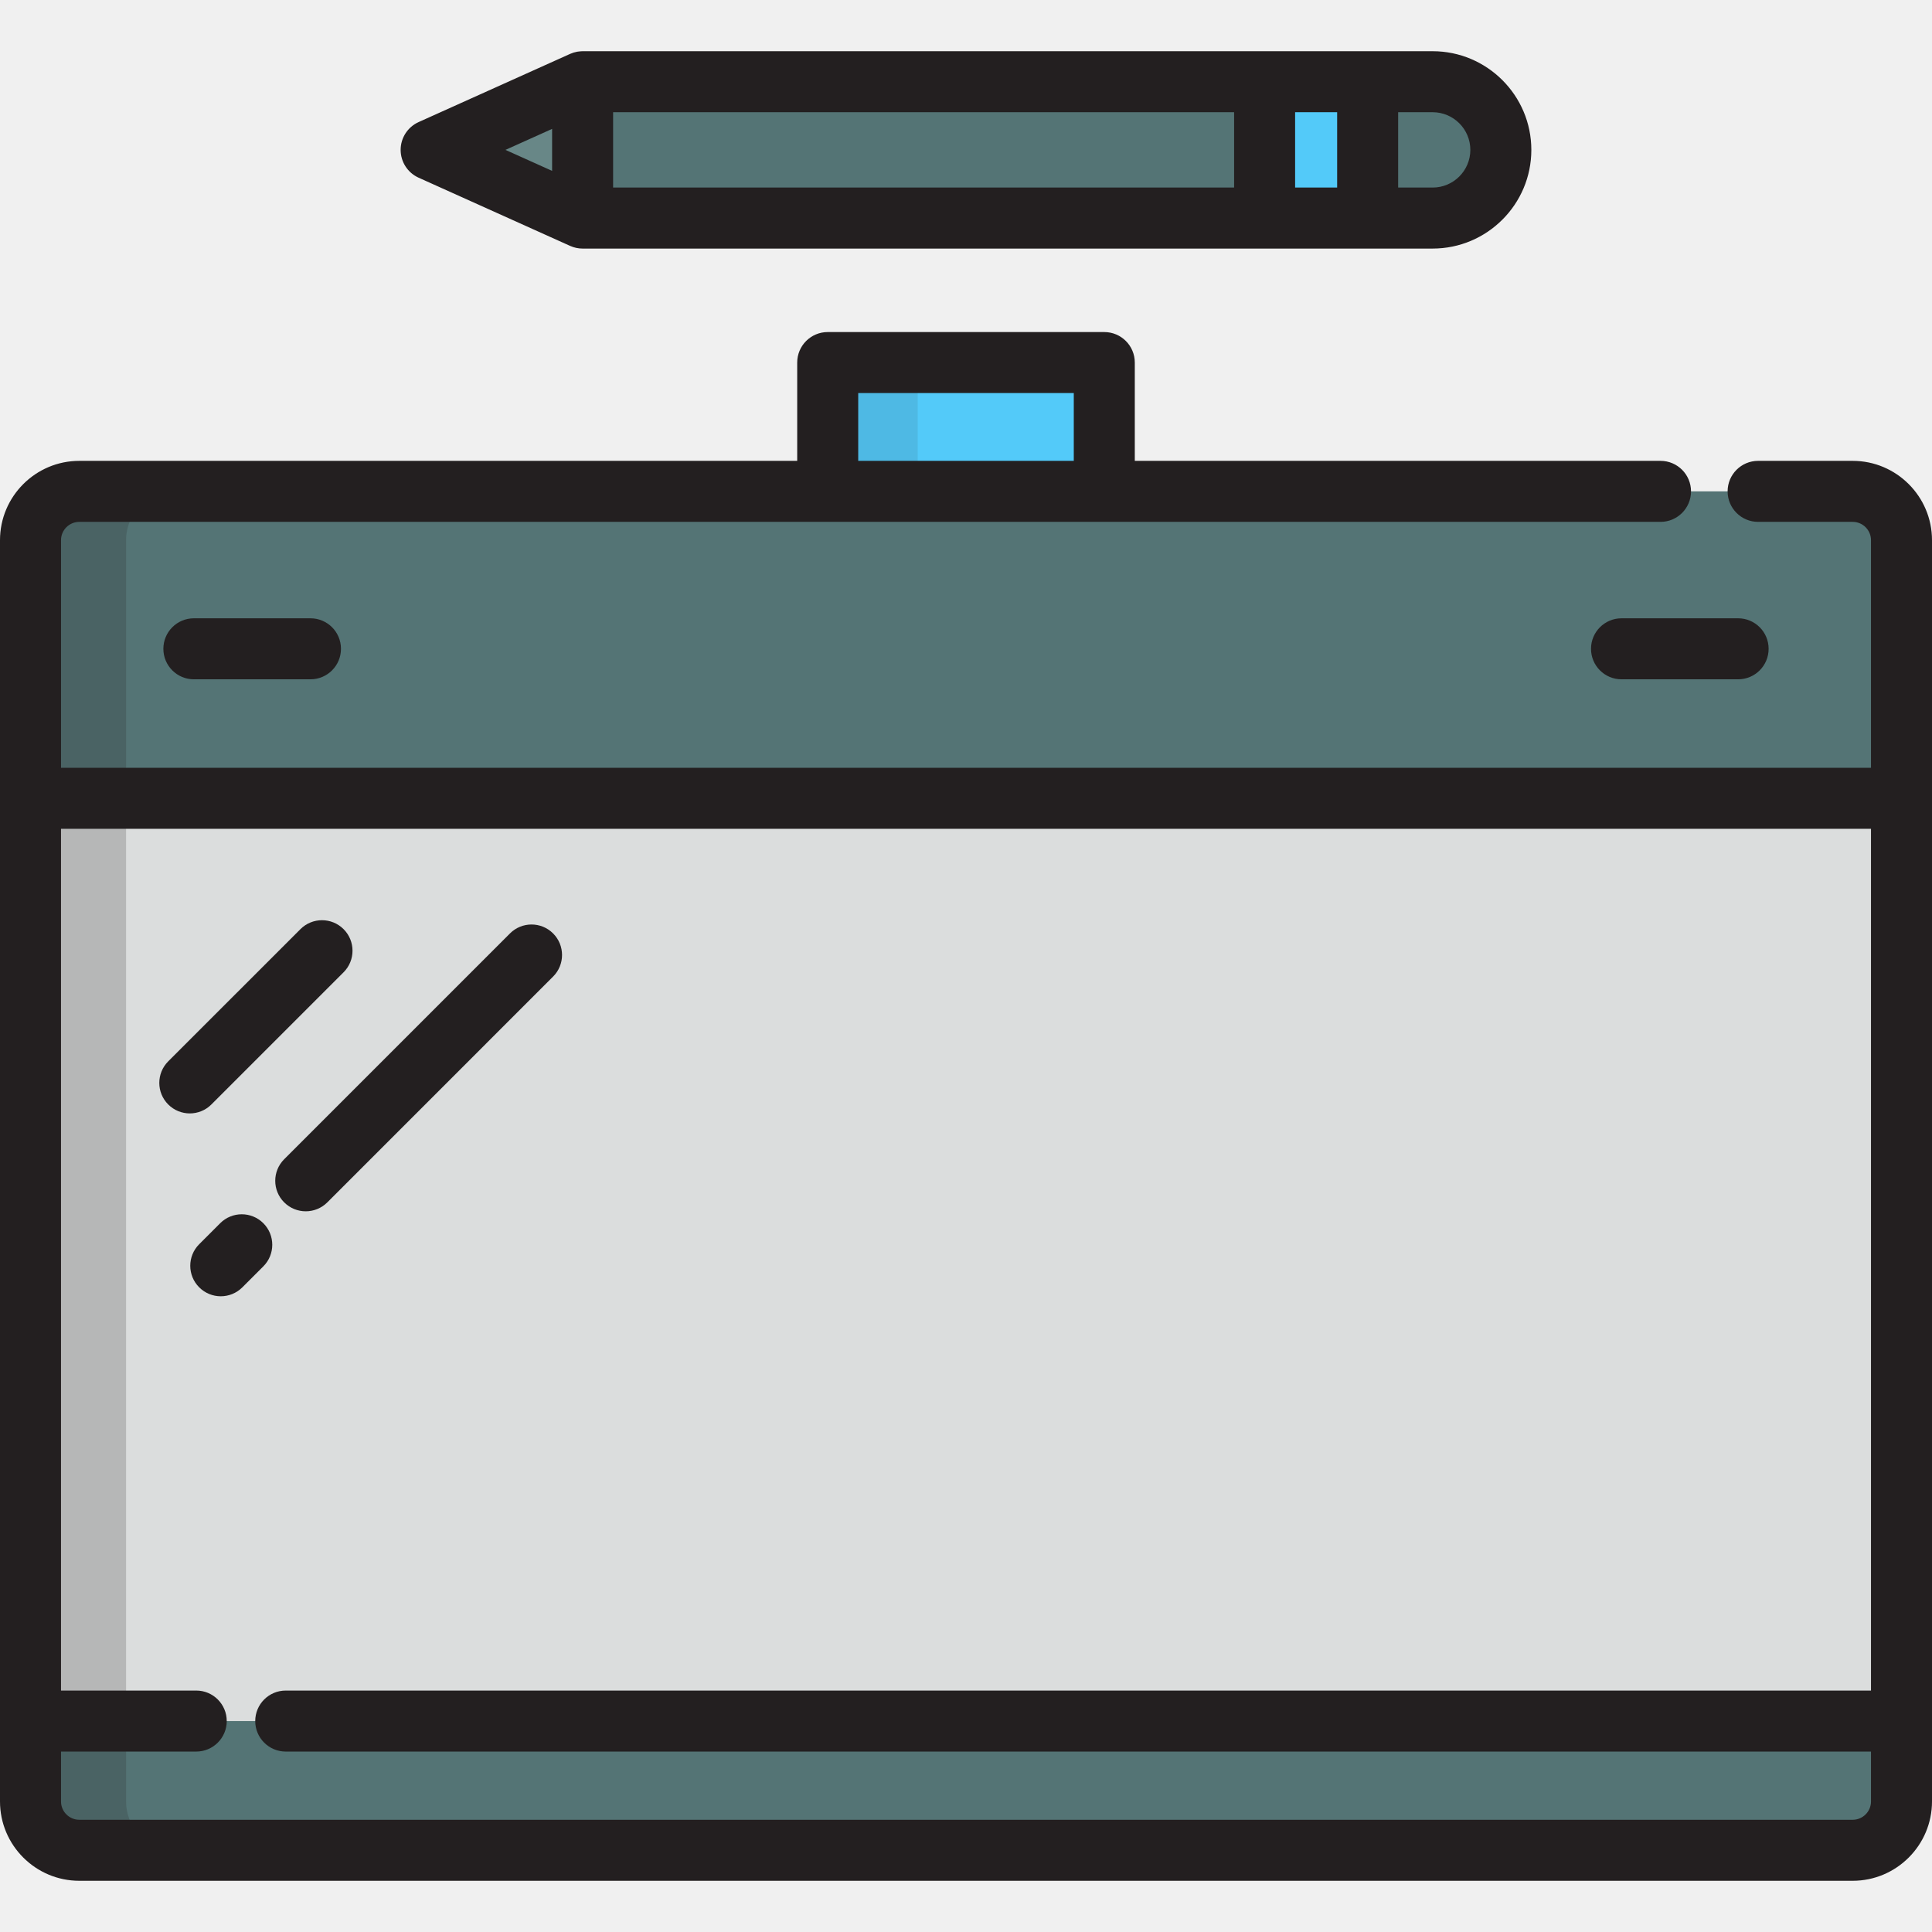
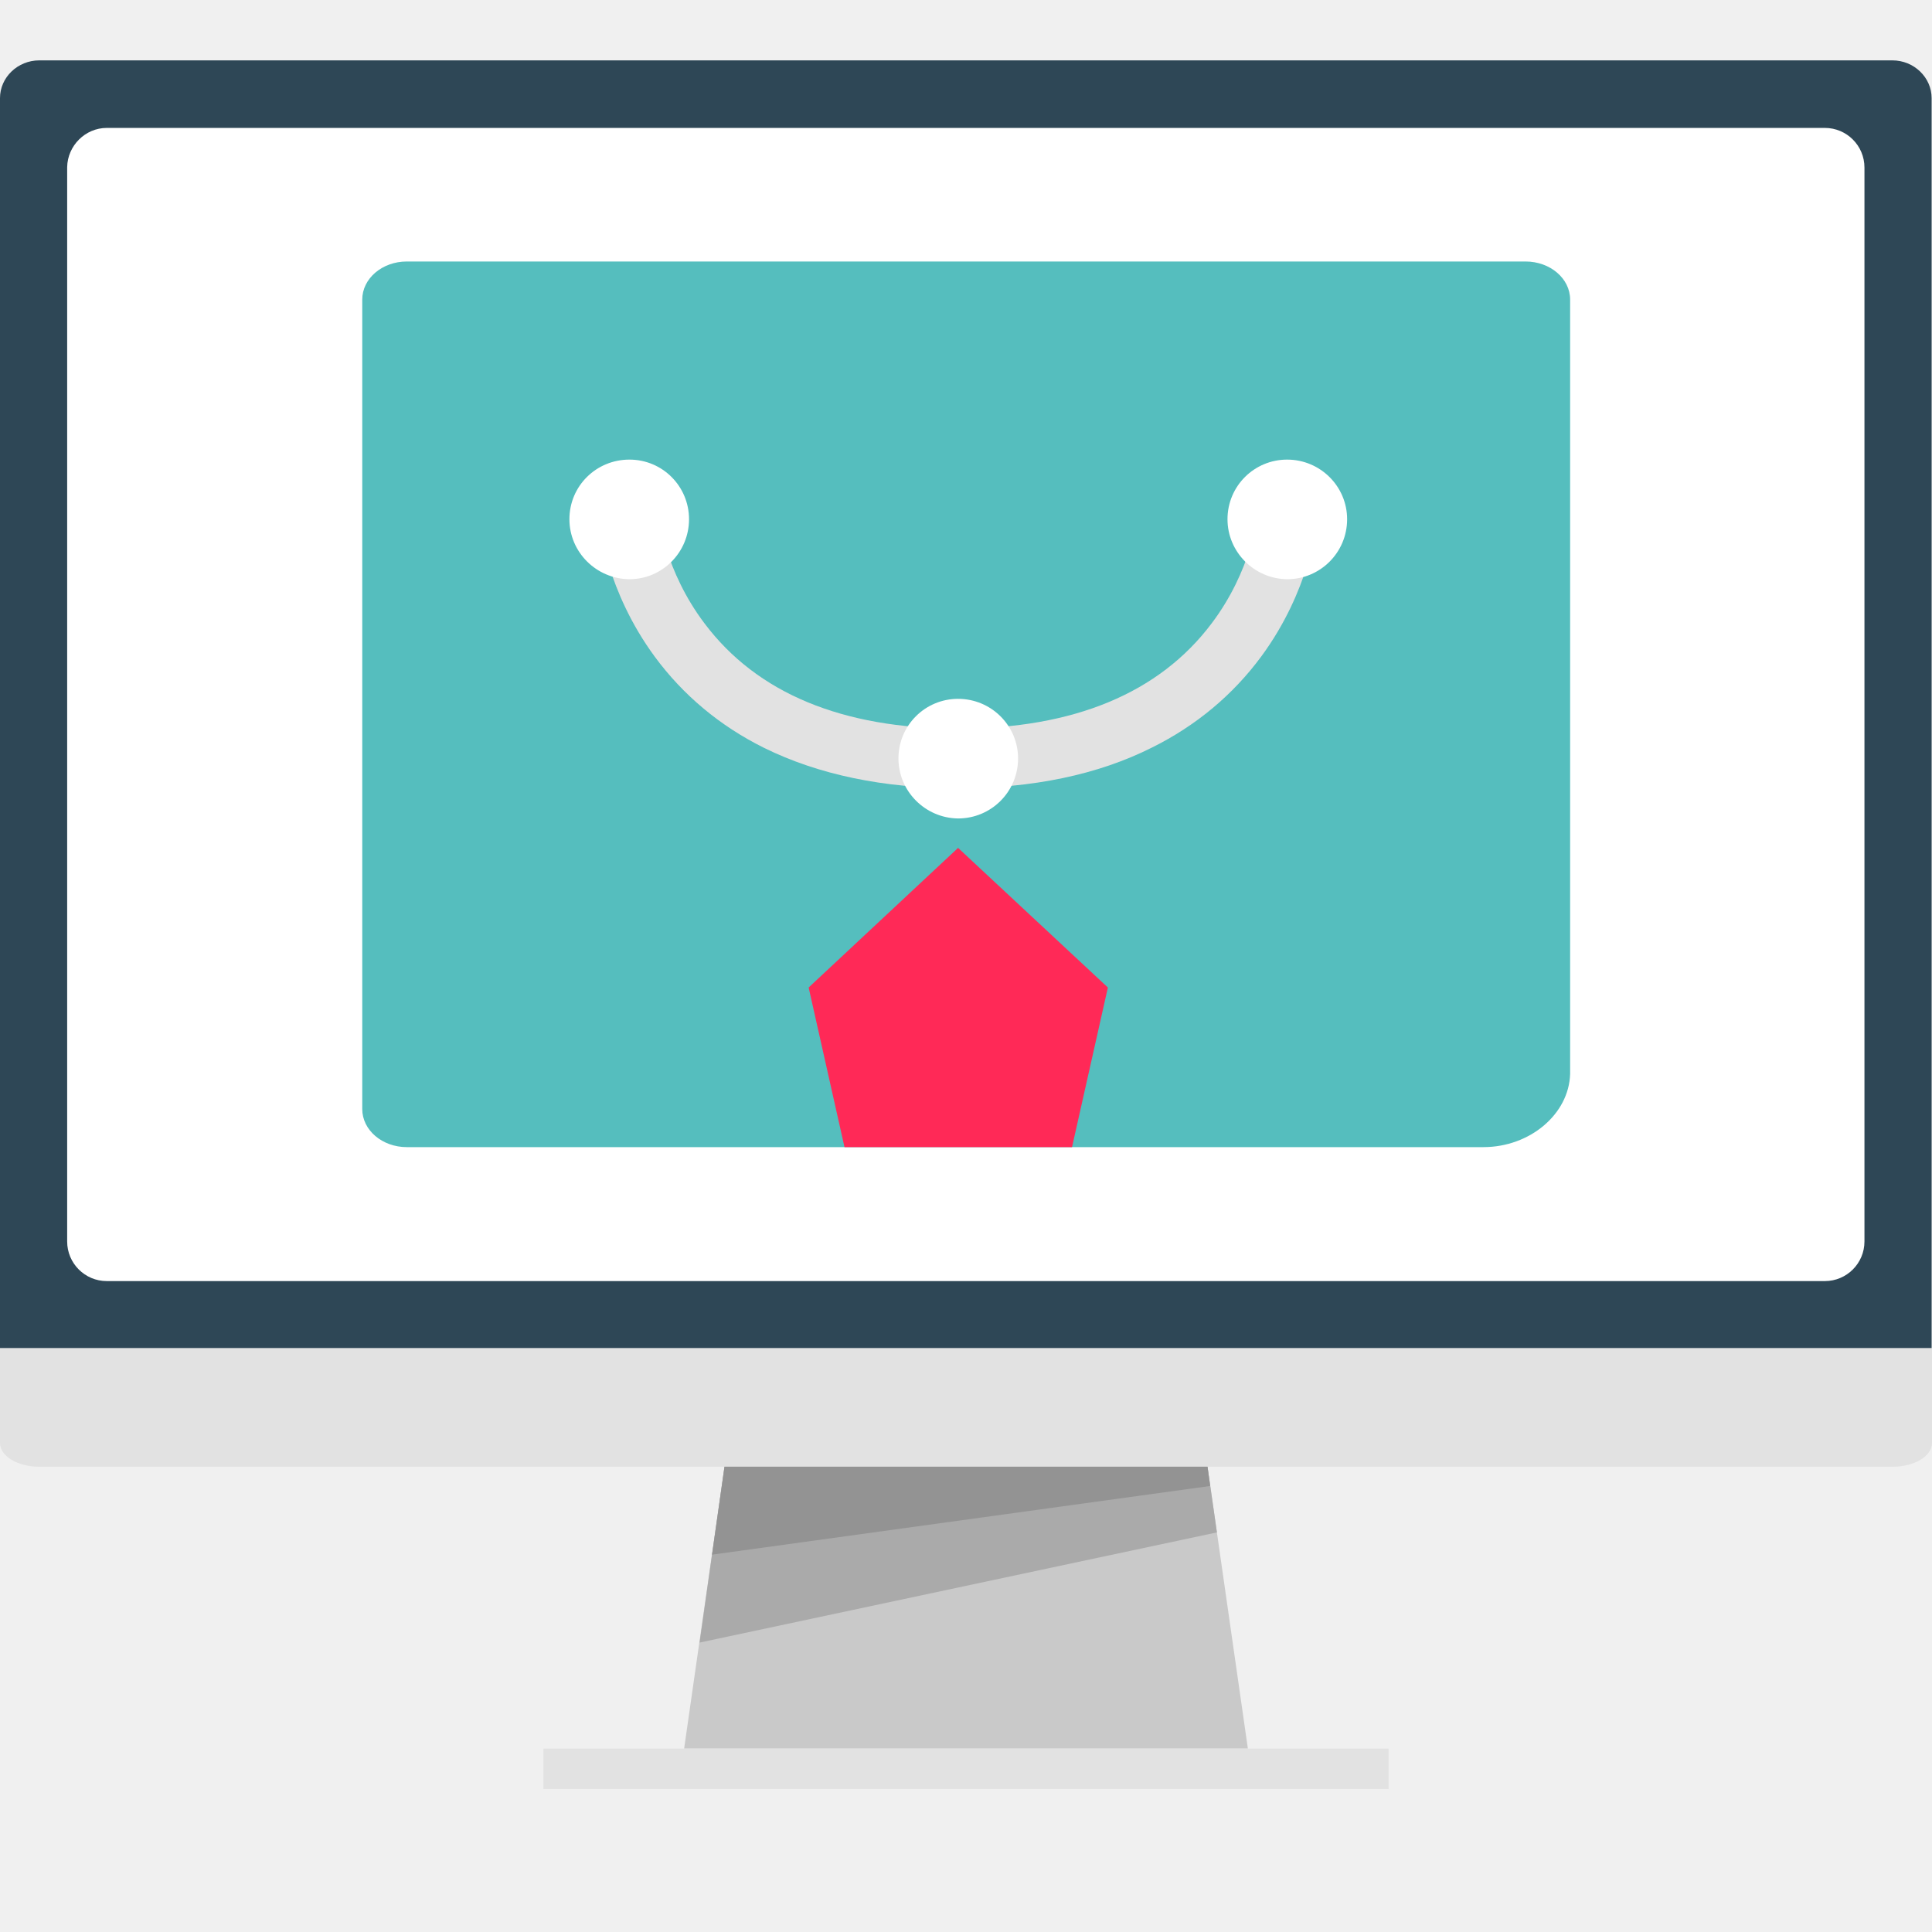
<svg xmlns="http://www.w3.org/2000/svg" version="1.1" id="Layer_1" x="0px" y="0px" viewBox="0 0 512 512" style="enable-background:new 0 0 512 512;" xml:space="preserve">
-   <path style="fill:#547475;" d="M379.669,21.655H154.395v36.132h225.274c9.979,0,18.07-8.089,18.07-18.067  S389.648,21.655,379.669,21.655z" />
-   <polygon style="fill:#688787;" points="154.395,21.655 114.259,39.722 154.395,57.788 " />
+   <style type="text/css">
+ 	.st0{fill:#2E4756;}
+ 	.st1{fill:#E2E2E2;}
+ 	.st2{fill:#C9C9C9;}
+ 	.st3{fill:#AAAAAA;}
+ 	.st4{fill:#939393;}
+ 	.st5{fill:#FFFFFF;}
+ 	.st6{fill:#55BEBE;}
+ 	.st7{fill:#FF2957;}
+ </style>
+   <path class="st0" d="M0,357.3V26c0-5.5,4.7-10,10.4-10h491.1c5.7,0,10.4,4.5,10.4,10v331.3H0z" />
+   <path class="st1" d="M512,357.3v25.1c0,3.5-4.7,6.3-10.4,6.3H10.4c-5.7,0-10.4-2.8-10.4-6.3v-25.1H512z" />
+   <polygon class="st2" points="181.3,463.4 330.7,463.4 320,388.7 192,388.7 " />
+   <polygon class="st3" points="320,388.7 192,388.7 185.4,435.3 322.5,406.1 " />
+   <rect x="144" y="463.4" class="st1" width="224" height="10.7" />
+   <polygon class="st4" points="192,388.7 320,388.7 320.7,393.8 188.7,412 " />
+   <path class="st5" d="M28.3,33.9h455.3c5.8,0,10.5,4.7,10.5,10.5V329c0,5.8-4.7,10.5-10.5,10.5H28.3c-5.8,0-10.5-4.7-10.5-10.5V44.3  C17.9,38.6,22.6,33.9,28.3,33.9z" />
+   <path class="st6" d="M393.1,304H107.8c-6.5,0-11.8-4.5-11.8-10.1V79.4c0-5.6,5.3-10.1,11.8-10.1h296.5c6.5,0,11.8,4.5,11.8,10.1  v205.2C415.8,295.2,405.5,304,393.1,304z" />
+   <polygon class="st7" points="284.1,304 293.6,261.7 253.9,224.7 214.3,261.7 223.8,304 " />
+   <path class="st1" d="M253.9,208.9c-19.7,0-37-3.6-51.4-10.7c-11.7-5.8-21.5-14-29-24.2c-12.8-17.4-14.6-34.9-14.7-35.6l15.8-1.5  c0,0.1,1.6,14.4,12.1,28.3c13.9,18.5,36.5,27.9,67.2,27.9c30.6,0,53.3-9.4,67.2-27.9c10.5-13.9,12.1-28.2,12.1-28.4l15.8,1.5  c-0.1,0.7-1.9,18.2-14.7,35.6c-7.5,10.2-17.3,18.4-29,24.2C291,205.3,273.7,208.9,253.9,208.9z" />
  <g>
-     <rect x="335.139" y="21.654" style="fill:#53CAF9;" width="27.307" height="36.132" />
-     <rect x="219.352" y="96.083" style="fill:#53CAF9;" width="73.297" height="34.134" />
+     <path class="st5" d="M238.1,201c0-8.8,7.1-15.8,15.8-15.8c8.8,0,15.9,7.1,15.9,15.8c0,8.8-7.1,15.9-15.9,15.9   C245.2,216.8,238.1,209.7,238.1,201z" />
+     <path class="st5" d="M150.9,137.6c0-8.8,7.1-15.8,15.9-15.8c8.8,0,15.8,7.1,15.8,15.8c0,8.8-7.1,15.9-15.8,15.9   C158,153.4,150.9,146.3,150.9,137.6z" />
+     <path class="st5" d="M325.3,137.6c0-8.8,7.1-15.8,15.8-15.8c8.8,0,15.9,7.1,15.9,15.8c0,8.8-7.1,15.9-15.9,15.9   C332.4,153.4,325.3,146.3,325.3,137.6z" />
  </g>
-   <g style="opacity:0.1;">
-     <rect x="219.352" y="96.083" style="fill:#231F20;" width="23.843" height="34.134" />
-   </g>
-   <path style="fill:#547475;" d="M465.92,130.217h25.061c7.143,0,12.935,5.79,12.935,12.935V477.41  c0,7.143-5.792,12.935-12.935,12.935H21.019c-7.143,0-12.935-5.792-12.935-12.935V143.151c0-7.144,5.792-12.935,12.935-12.935  h419.034" />
-   <polyline style="fill:#DBDDDD;" points="52.004,456.1 8.084,456.1 8.084,211.556 503.916,211.556 503.916,456.1 75.724,456.1 " />
-   <g>
-     <path style="fill:#231F20;" d="M490.981,122.132H465.92c-4.466,0-8.084,3.618-8.084,8.084c0,4.466,3.618,8.084,8.084,8.084h25.061   c2.674,0,4.851,2.176,4.851,4.851v60.32H16.168v-60.32c0-2.674,2.176-4.851,4.851-4.851h198.333h73.297h147.404   c4.466,0,8.084-3.618,8.084-8.084s-3.618-8.084-8.084-8.084h-139.32V96.083c0-4.466-3.618-8.084-8.084-8.084h-73.297   c-4.466,0-8.084,3.618-8.084,8.084v26.049H21.019C9.429,122.132,0,131.562,0,143.151v68.404V456.1v21.31   c0,11.59,9.429,21.019,21.019,21.019h469.962c11.59,0,21.019-9.429,21.019-21.019V456.1V211.556v-68.404   C512,131.562,502.571,122.132,490.981,122.132z M227.436,104.167h57.128v17.965h-57.128V104.167z M490.981,482.259H21.019   c-2.674,0-4.851-2.176-4.851-4.851v-13.226h35.836c4.466,0,8.084-3.618,8.084-8.084s-3.618-8.084-8.084-8.084H16.168V219.64   h479.663v228.376H75.724c-4.466,0-8.084,3.618-8.084,8.084c0,4.466,3.618,8.084,8.084,8.084h420.107v13.226   C495.832,480.084,493.655,482.259,490.981,482.259z" />
-     <path style="fill:#231F20;" d="M110.941,47.093l40.136,18.067c0.017,0.008,0.036,0.013,0.053,0.02   c0.207,0.092,0.419,0.171,0.636,0.246c0.048,0.017,0.096,0.038,0.144,0.053c0.236,0.077,0.477,0.14,0.723,0.195   c0.029,0.006,0.057,0.016,0.086,0.023c0.255,0.054,0.515,0.095,0.778,0.124c0.018,0.002,0.037,0.006,0.055,0.009   c0.267,0.028,0.539,0.042,0.815,0.043c0.009,0,0.018,0.001,0.027,0.001l0,0l0,0h180.739h27.307h17.227   c14.421,0,26.154-11.732,26.154-26.151s-11.733-26.151-26.154-26.151h-17.227h-27.307H154.395c-0.079,0-0.155,0.01-0.233,0.012   c-0.107,0.003-0.213,0.009-0.32,0.016c-0.222,0.015-0.441,0.04-0.659,0.072c-0.085,0.013-0.169,0.023-0.254,0.039   c-0.631,0.115-1.234,0.303-1.804,0.555c-0.015,0.006-0.032,0.011-0.047,0.018L110.941,32.35c-2.901,1.305-4.766,4.191-4.766,7.372   C106.175,42.903,108.04,45.787,110.941,47.093z M162.48,29.74h164.571v19.964H162.48V29.74z M389.655,39.722   c0,5.504-4.479,9.982-9.986,9.982h-9.143V29.74h9.143C385.176,29.74,389.655,34.217,389.655,39.722z M354.358,29.74v19.964h-11.139   V29.74H354.358z M146.311,34.159v11.124l-12.357-5.562L146.311,34.159z" />
-     <path style="fill:#231F20;" d="M51.379,163.857c-4.466,0-8.084,3.618-8.084,8.084s3.618,8.084,8.084,8.084h30.899   c4.466,0,8.084-3.618,8.084-8.084s-3.618-8.084-8.084-8.084H51.379z" />
-     <path style="fill:#231F20;" d="M421.636,171.941c0,4.466,3.618,8.084,8.084,8.084h30.899c4.466,0,8.084-3.618,8.084-8.084   s-3.618-8.084-8.084-8.084H429.72C425.254,163.857,421.636,167.475,421.636,171.941z" />
-     <path style="fill:#231F20;" d="M91.052,257.666c3.157-3.158,3.157-8.276,0-11.433c-3.158-3.156-8.276-3.156-11.433,0   l-35.035,35.033c-3.157,3.158-3.157,8.276,0,11.433c1.579,1.578,3.649,2.367,5.717,2.367c2.068,0,4.138-0.789,5.717-2.367   L91.052,257.666z" />
-     <path style="fill:#231F20;" d="M75.311,318.64c1.578,1.578,3.648,2.367,5.716,2.367s4.138-0.789,5.717-2.368l59.836-59.838   c3.157-3.157,3.157-8.276-0.001-11.432c-3.156-3.156-8.275-3.157-11.432,0.001l-59.836,59.838   C72.153,310.365,72.153,315.484,75.311,318.64z" />
-     <path style="fill:#231F20;" d="M69.786,324.164c-3.158-3.156-8.276-3.156-11.433,0l-5.562,5.562c-3.157,3.158-3.157,8.276,0,11.433   c1.579,1.578,3.649,2.367,5.717,2.367s4.138-0.789,5.717-2.367l5.562-5.562C72.943,332.44,72.943,327.323,69.786,324.164z" />
-   </g>
-   <g style="opacity:0.2;">
-     <path style="fill:#231F20;" d="M33.415,477.409V143.151c0-7.144,5.792-12.935,12.935-12.935H21.019   c-7.143,0-12.935,5.79-12.935,12.935V477.41c0,7.143,5.792,12.935,12.935,12.935h25.331   C39.206,490.343,33.415,484.552,33.415,477.409z" />
-   </g>
-   <g>
- </g>
-   <g>
- </g>
-   <g>
- </g>
-   <g>
- </g>
-   <g>
- </g>
-   <g>
- </g>
-   <g>
- </g>
-   <g>
- </g>
-   <g>
- </g>
-   <g>
- </g>
-   <g>
- </g>
-   <g>
- </g>
-   <g>
- </g>
-   <g>
- </g>
-   <g>
- </g>
</svg>
